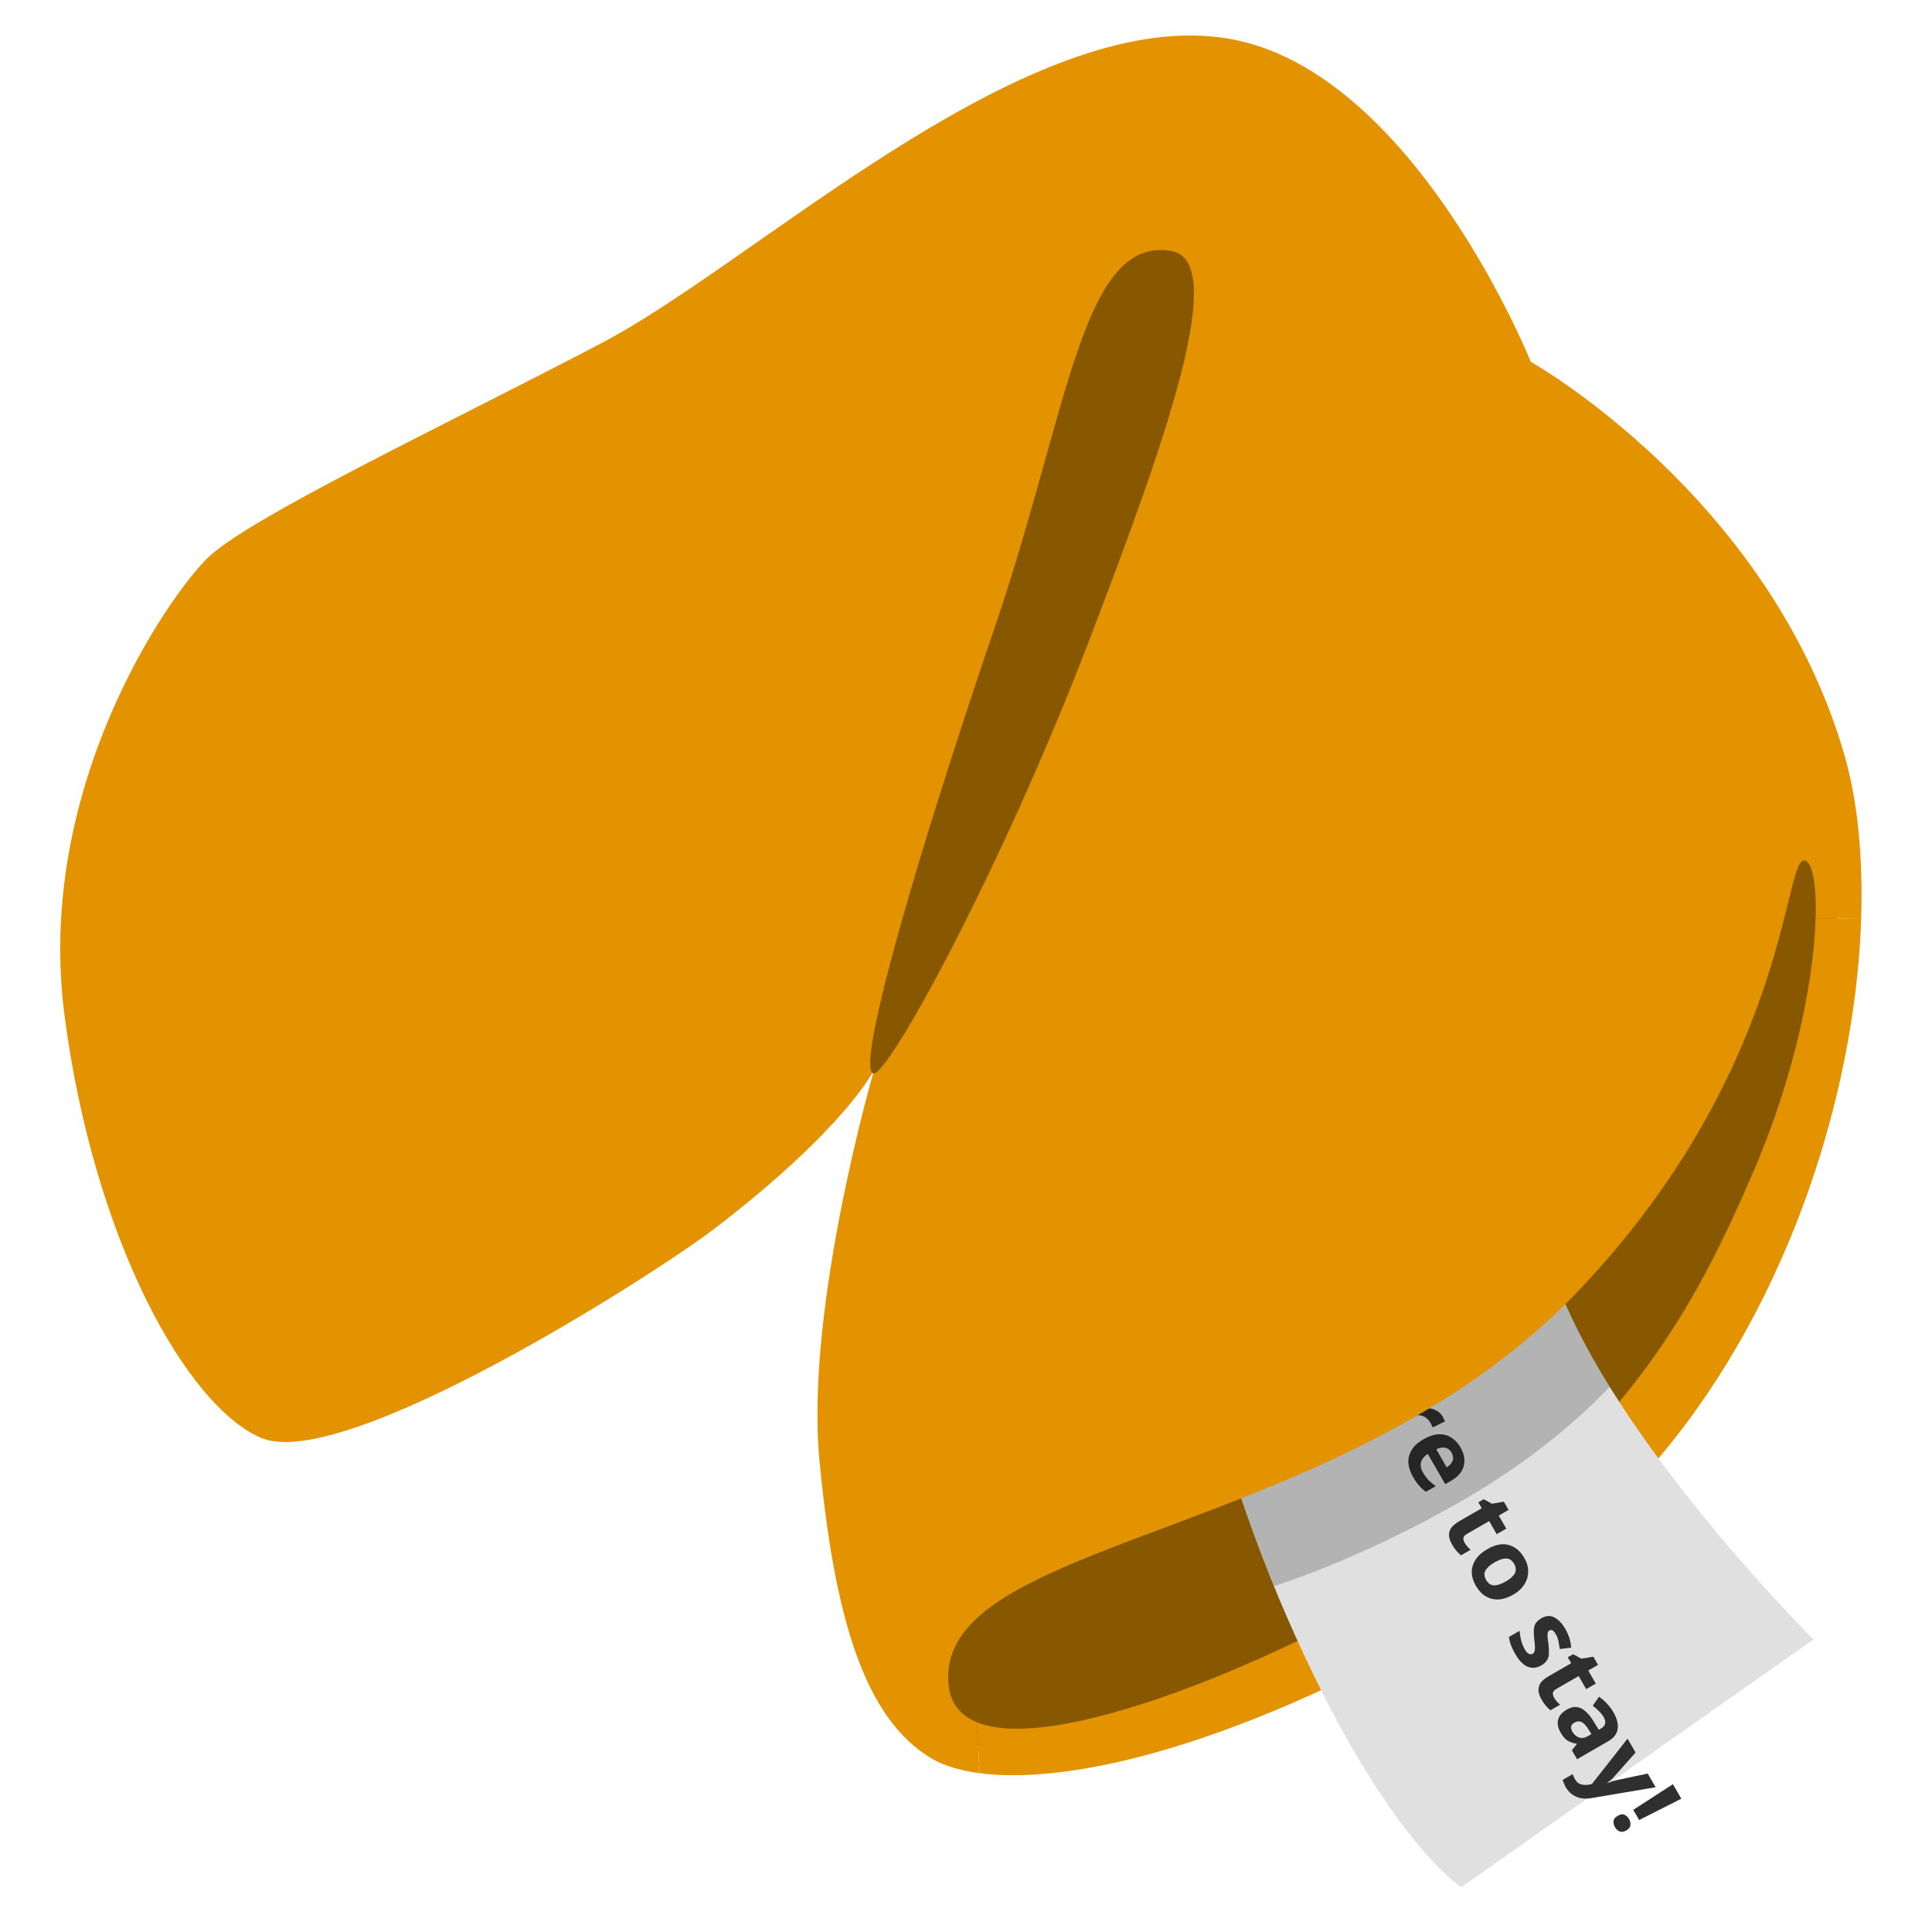
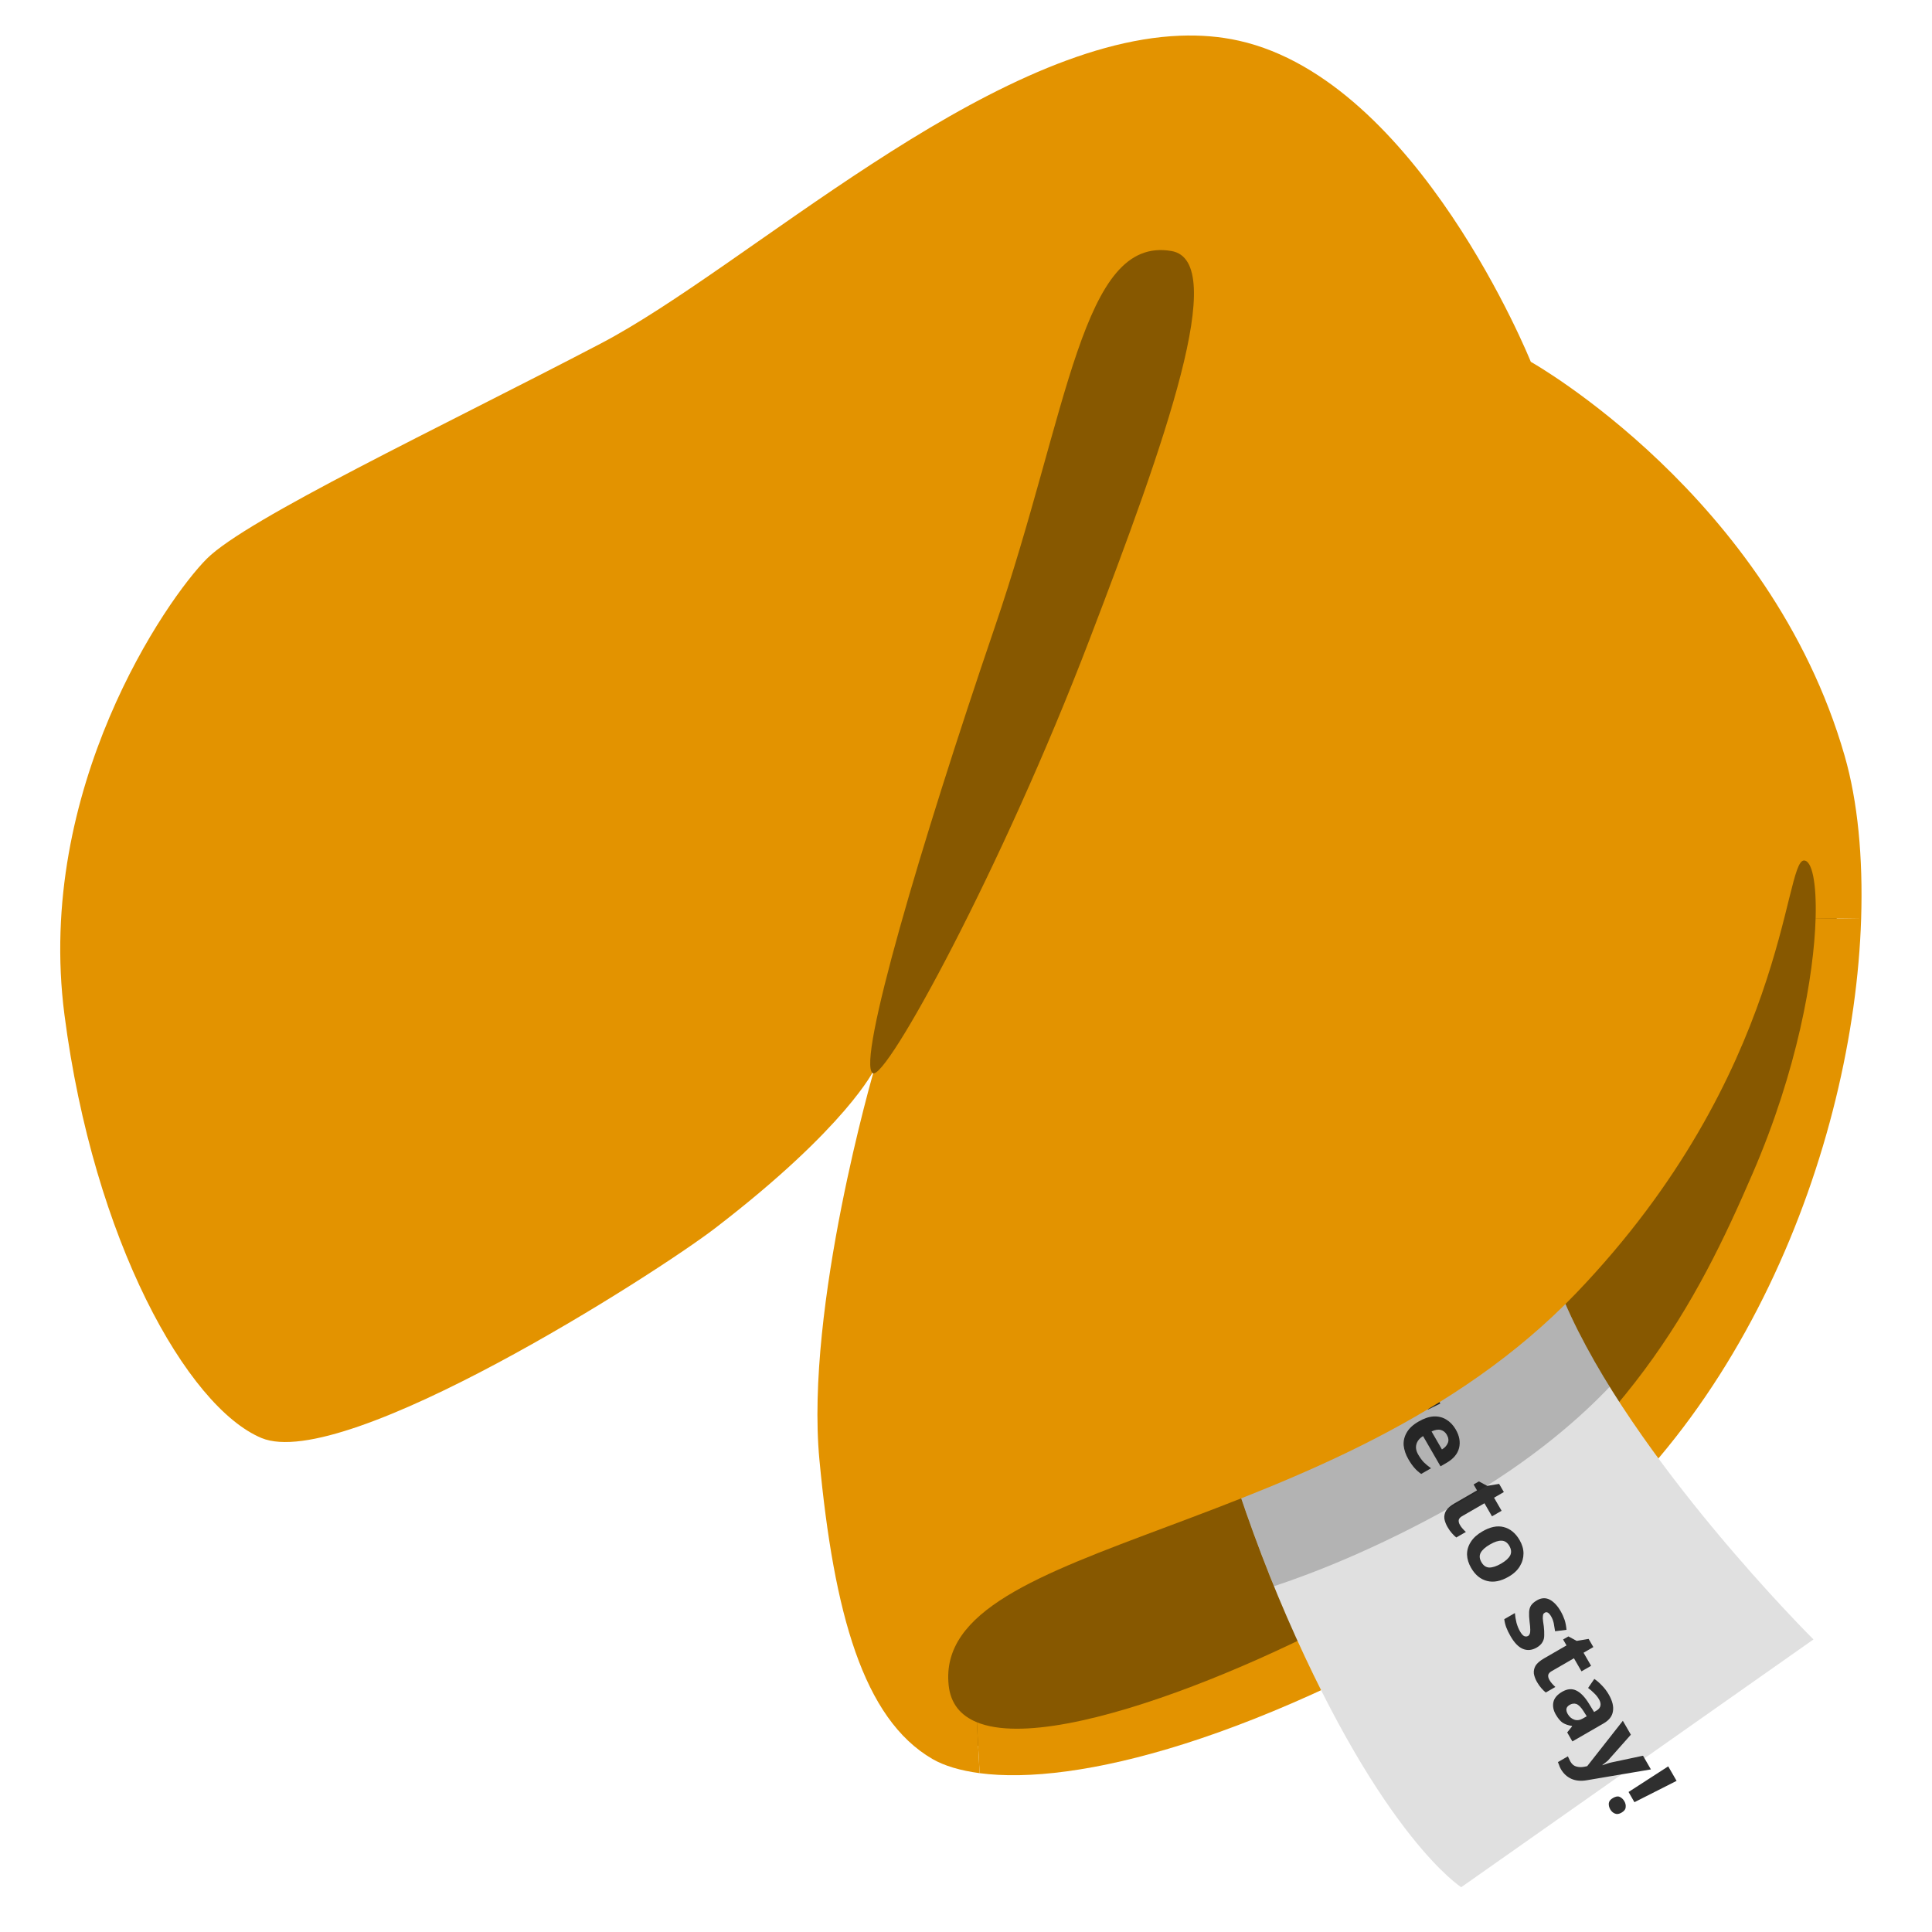
<svg xmlns="http://www.w3.org/2000/svg" version="1.1" id="Layer_2" x="0px" y="0px" viewBox="0 0 128 128" style="enable-background:new 0 0 128 128;" xml:space="preserve">
  <defs id="defs20095" />
  <path style="fill:#875800;stroke:none;stroke-width:151;stroke-linecap:round;fill-opacity:1" d="m 115.846,52.839 -56.173,50.839 3.334,12.168 13.501,-1.333 12.835,-5.001 21.002,-16.002 9.668,-18.002 2,-17.502 -3.167,-5.501 z" id="path20292" />
  <path id="path20042" style="fill:#e39300;fill-opacity:1" d="M 120.289 60.836 C 120.179 64.653 119.068 70.907 116.131 77.711 C 112.401 86.361 107.81 95.19 94.75 103.84 C 87.193 108.842 70.368 116.418 64.721 114.104 L 64.902 117.477 C 71.174 118.312 83.28 115.455 99.73 105.42 C 115.339 95.899 122.823 75.914 123.305 60.877 L 120.289 60.836 z " />
  <path style="fill:#e0e0e0;fill-opacity:1;stroke:none;stroke-width:151;stroke-linecap:round" d="m 76.773,76.981 c 0,0 2.122,15.52 8.486,30.144 6.365,14.624 11.551,17.907 11.551,17.907 l 23.337,-16.415 c 0,0 -12.022,-11.938 -16.501,-22.384 C 99.167,75.788 97.753,69.52 97.753,69.52 Z" id="path27863" />
  <radialGradient id="SVGID_1_" cx="68.48" cy="46.925" r="67.732" gradientTransform="matrix(0.7977 0.6031 -0.7218 0.9547 47.7291 -39.1749)" gradientUnits="userSpaceOnUse">
    <stop offset="0.384" style="stop-color:#F7C876;stop-opacity:0" id="stop20044" />
    <stop offset="0.477" style="stop-color:#F6C269;stop-opacity:0.328" id="stop20046" />
    <stop offset="0.649" style="stop-color:#F3B346;stop-opacity:0.938" id="stop20048" />
    <stop offset="0.667" style="stop-color:#F3B142" id="stop20050" />
  </radialGradient>
  <radialGradient id="SVGID_2_" cx="27.287" cy="37.298" r="41.439" gradientTransform="matrix(0.5121 0.8589 -1.469 0.8759 68.1016 -18.8088)" gradientUnits="userSpaceOnUse">
    <stop offset="0.562" style="stop-color:#F7C876" id="stop20055" />
    <stop offset="0.644" style="stop-color:#F6BE5F" id="stop20057" />
    <stop offset="0.738" style="stop-color:#F5B74D" id="stop20059" />
    <stop offset="0.837" style="stop-color:#F4B242" id="stop20061" />
    <stop offset="0.949" style="stop-color:#F4B13F" id="stop20063" />
  </radialGradient>
  <linearGradient id="SVGID_3_" gradientUnits="userSpaceOnUse" x1="53.986" y1="52.014" x2="88.147" y2="44.174">
    <stop offset="0" style="stop-color:#F4B13F;stop-opacity:0" id="stop20068" />
    <stop offset="1" style="stop-color:#F4B13F" id="stop20070" />
  </linearGradient>
  <radialGradient id="SVGID_4_" cx="106.133" cy="32.148" r="13.813" gradientUnits="userSpaceOnUse">
    <stop offset="0" style="stop-color:#F3B142" id="stop20081" />
    <stop offset="0.282" style="stop-color:#F4B54C;stop-opacity:0.718" id="stop20083" />
    <stop offset="0.756" style="stop-color:#F6C166;stop-opacity:0.244" id="stop20085" />
    <stop offset="1" style="stop-color:#F7C876;stop-opacity:0" id="stop20087" />
  </radialGradient>
-   <text xml:space="preserve" style="font-weight:600;font-size:6.552px;font-family:DynaPuff;-inkscape-font-specification:'DynaPuff Semi-Bold';font-variant-numeric:ordinal;fill:#2f2f2f;fill-opacity:1;stroke:none;stroke-width:151;stroke-linecap:round" id="text28910" y="-32.21" x="52.945" transform="rotate(60)">
-     <tspan id="tspan28908" x="52.945" y="-32.21" style="font-style:normal;font-variant:normal;font-weight:bold;font-stretch:normal;font-family:'Comic Neue';-inkscape-font-specification:'Comic Neue Bold';fill:#2f2f2f;fill-opacity:1;stroke-width:151">The Blob Emojis are here to stay!</tspan>
+   <text xml:space="preserve" style="font-weight:600;font-size:6.552px;font-family:DynaPuff;-inkscape-font-specification:'DynaPuff Semi-Bold';font-variant-numeric:ordinal;fill:#2f2f2f;fill-opacity:1;stroke:none;stroke-width:151;stroke-linecap:round" id="text28910" y="-32.532" x="80.555" transform="rotate(60)">
+     <tspan id="tspan28908" x="80.555" y="-32.532" style="font-style:normal;font-variant:normal;font-weight:bold;font-stretch:normal;font-family:'Comic Neue';-inkscape-font-specification:'Comic Neue Bold';fill:#2f2f2f;fill-opacity:1;stroke-width:151">The blob is here to stay!</tspan>
  </text>
  <path id="path34489" style="fill:#000000;fill-opacity:1;stroke:none;stroke-width:151;stroke-linecap:round;opacity:0.2" d="M 101.545 81.055 L 79.113 88.58 C 80.312 93.421 82.037 99.262 84.41 105.088 C 86.661 104.347 91.046 102.712 96.428 99.678 C 101.653 96.732 104.984 93.634 106.65 91.875 C 105.486 89.997 104.444 88.093 103.646 86.234 C 102.839 84.351 102.163 82.654 101.545 81.055 z " />
  <path id="path27973" style="fill:#e39300;fill-opacity:1" d="M 78.189 2.365 C 65.284 2.86 49.434 17.721 39.801 22.76 C 29.171 28.32 16.359 34.36 13.699 37.02 C 11.039 39.68 2.33 52.25 4.27 67.23 C 6.21 82.21 12.41 93.21 17.32 95.27 C 22.82 97.57 43.391 84.429 47.381 81.369 C 56.121 74.659 57.92 70.859 57.92 70.859 C 57.92 70.859 53.329 86.571 54.289 96.721 C 55.249 106.871 57.189 113.879 61.779 116.539 C 62.56 116.991 63.618 117.305 64.902 117.477 L 64.721 114.104 C 63.65 113.665 62.977 112.876 62.85 111.641 C 61.83 101.801 88.64 102.14 104.42 85.68 C 118.45 71.05 118.16 57.01 119.52 57.01 C 120.042 57.01 120.358 58.455 120.289 60.836 L 123.305 60.877 C 123.435 56.819 123.084 53.101 122.211 50.07 C 117.261 32.87 101.42 23.971 101.42 23.971 C 101.42 23.971 93.94 5.359 82.09 2.699 C 80.828 2.416 79.525 2.314 78.189 2.365 z " />
  <path style="fill:#875800;fill-opacity:1" d="M77.61,16.63c-5.94-1.02-6.79,10.52-11.71,24.94c-4.92,14.42-9.15,28.82-8.08,29.53  c0.86,0.57,8.59-13.62,14.36-28.72C77.22,29.22,81.46,17.29,77.61,16.63z" id="path20079" />
</svg>
